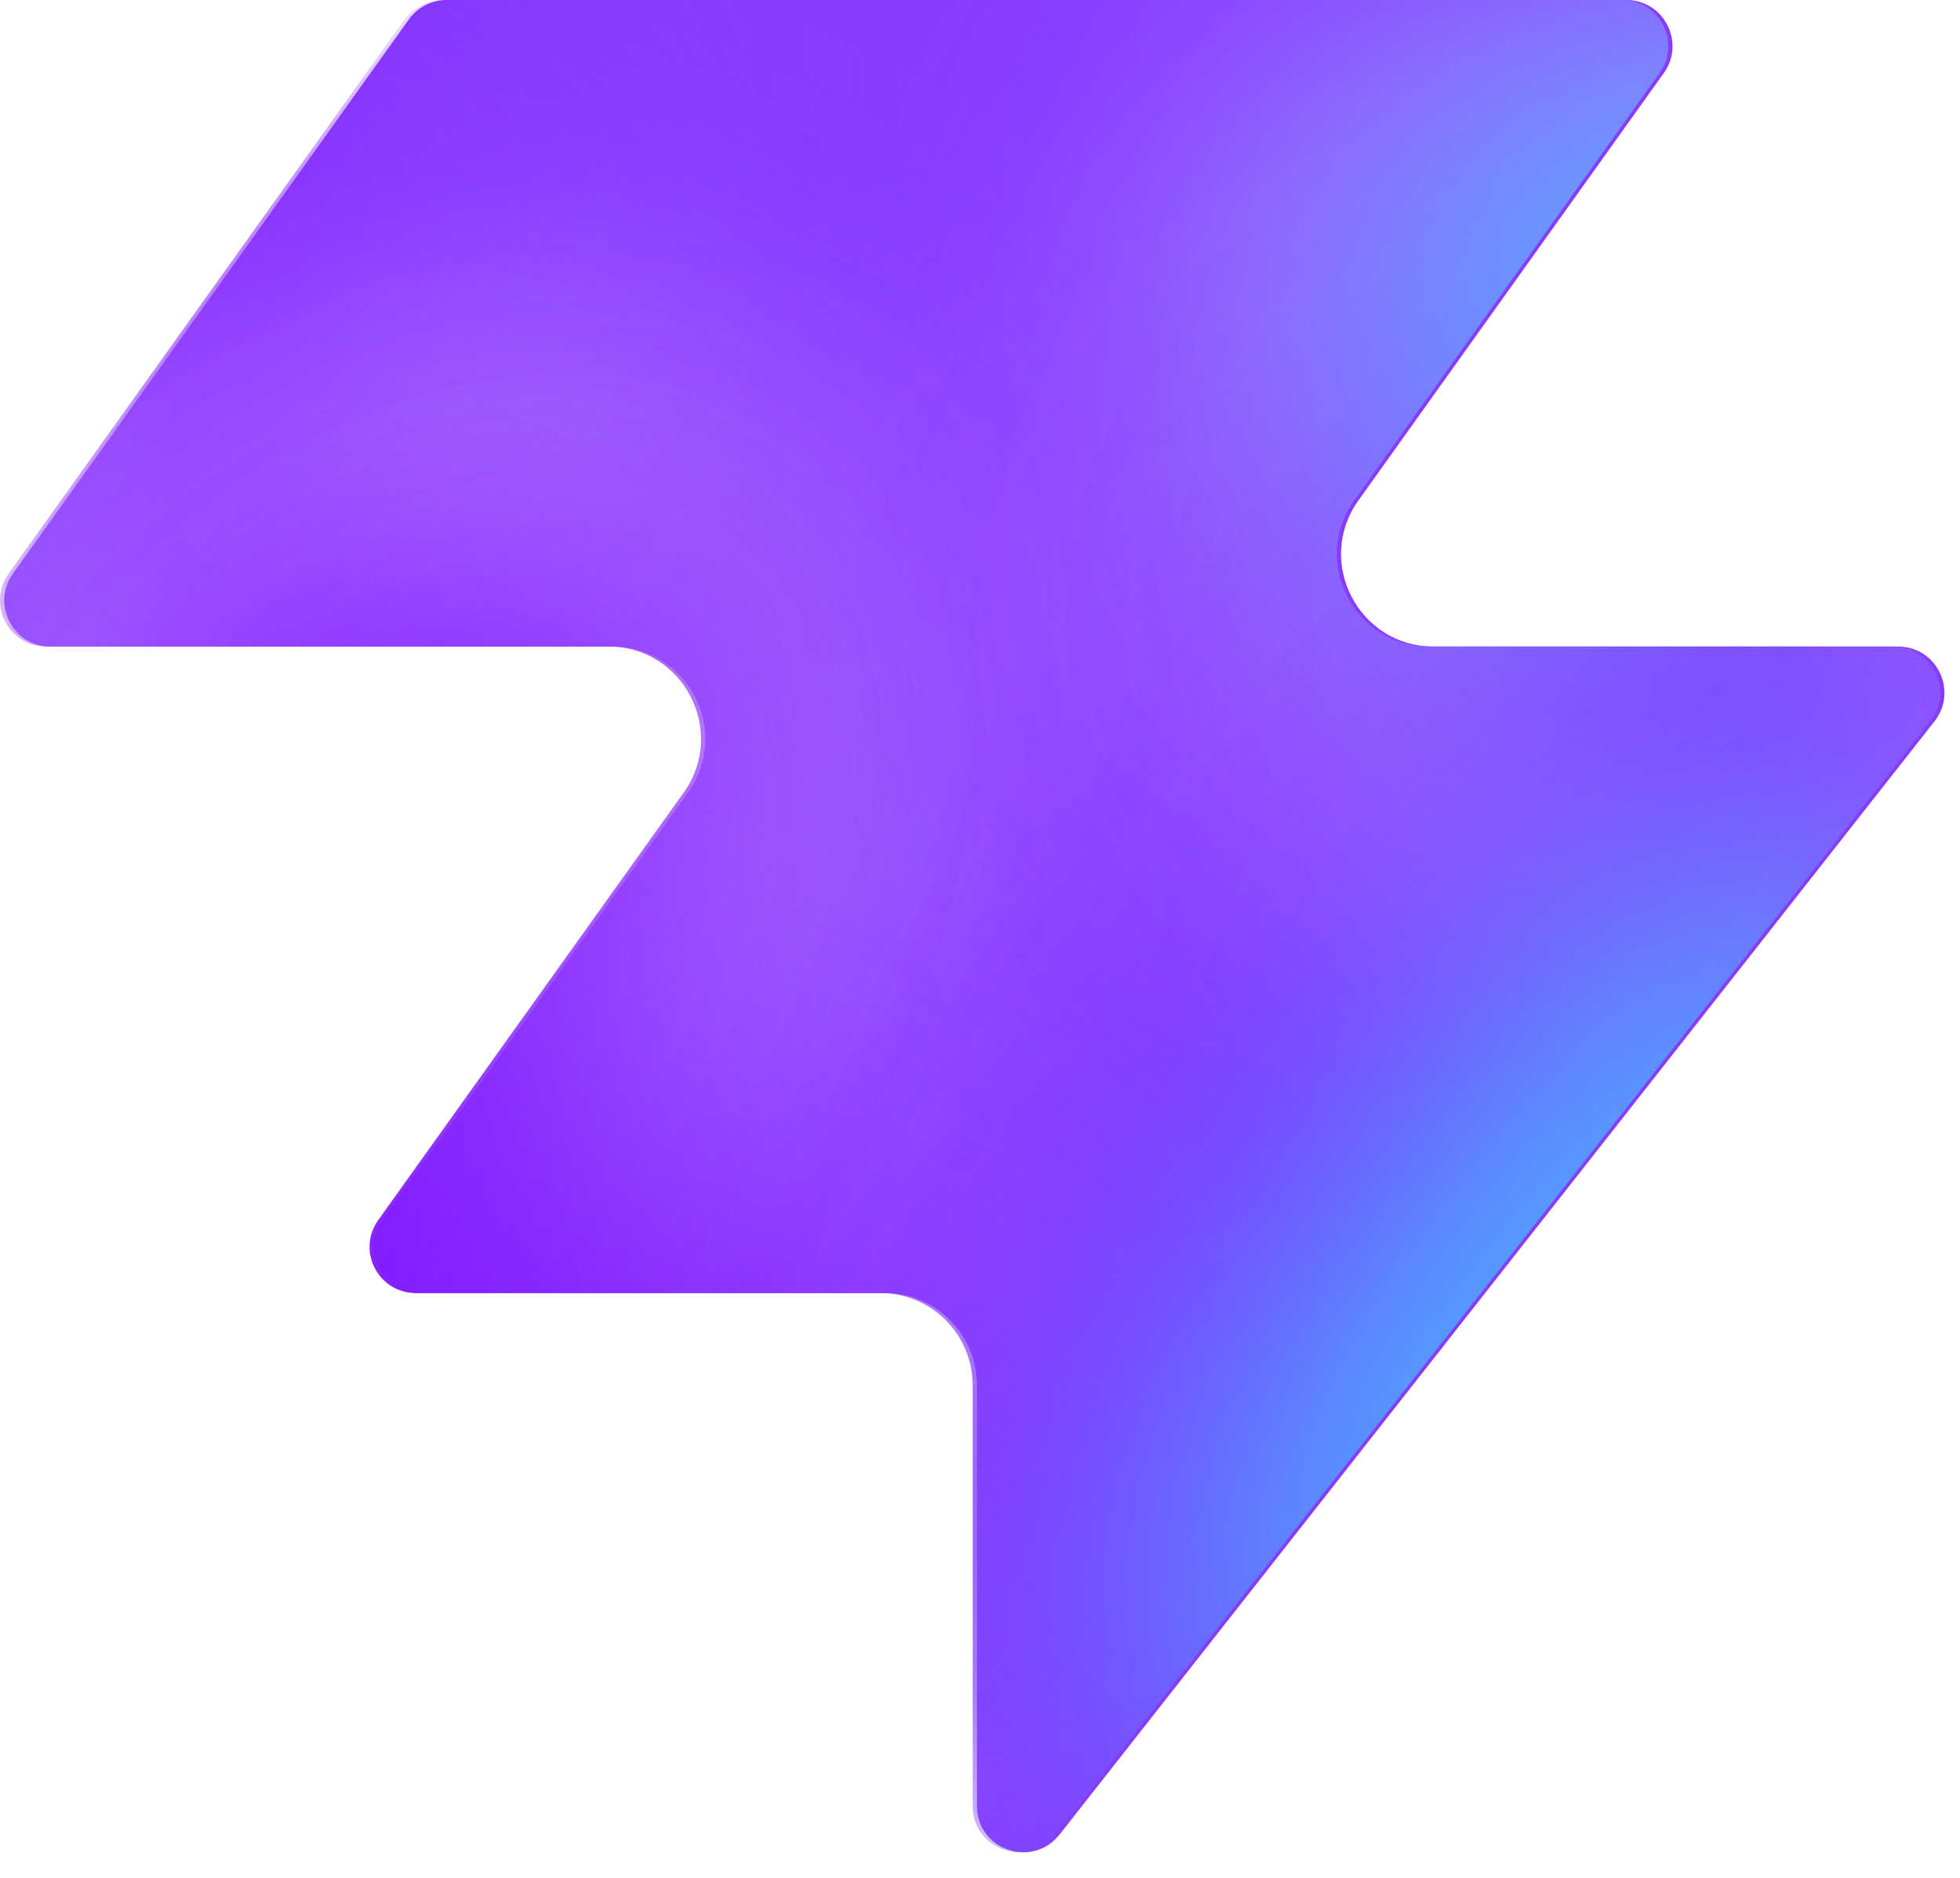
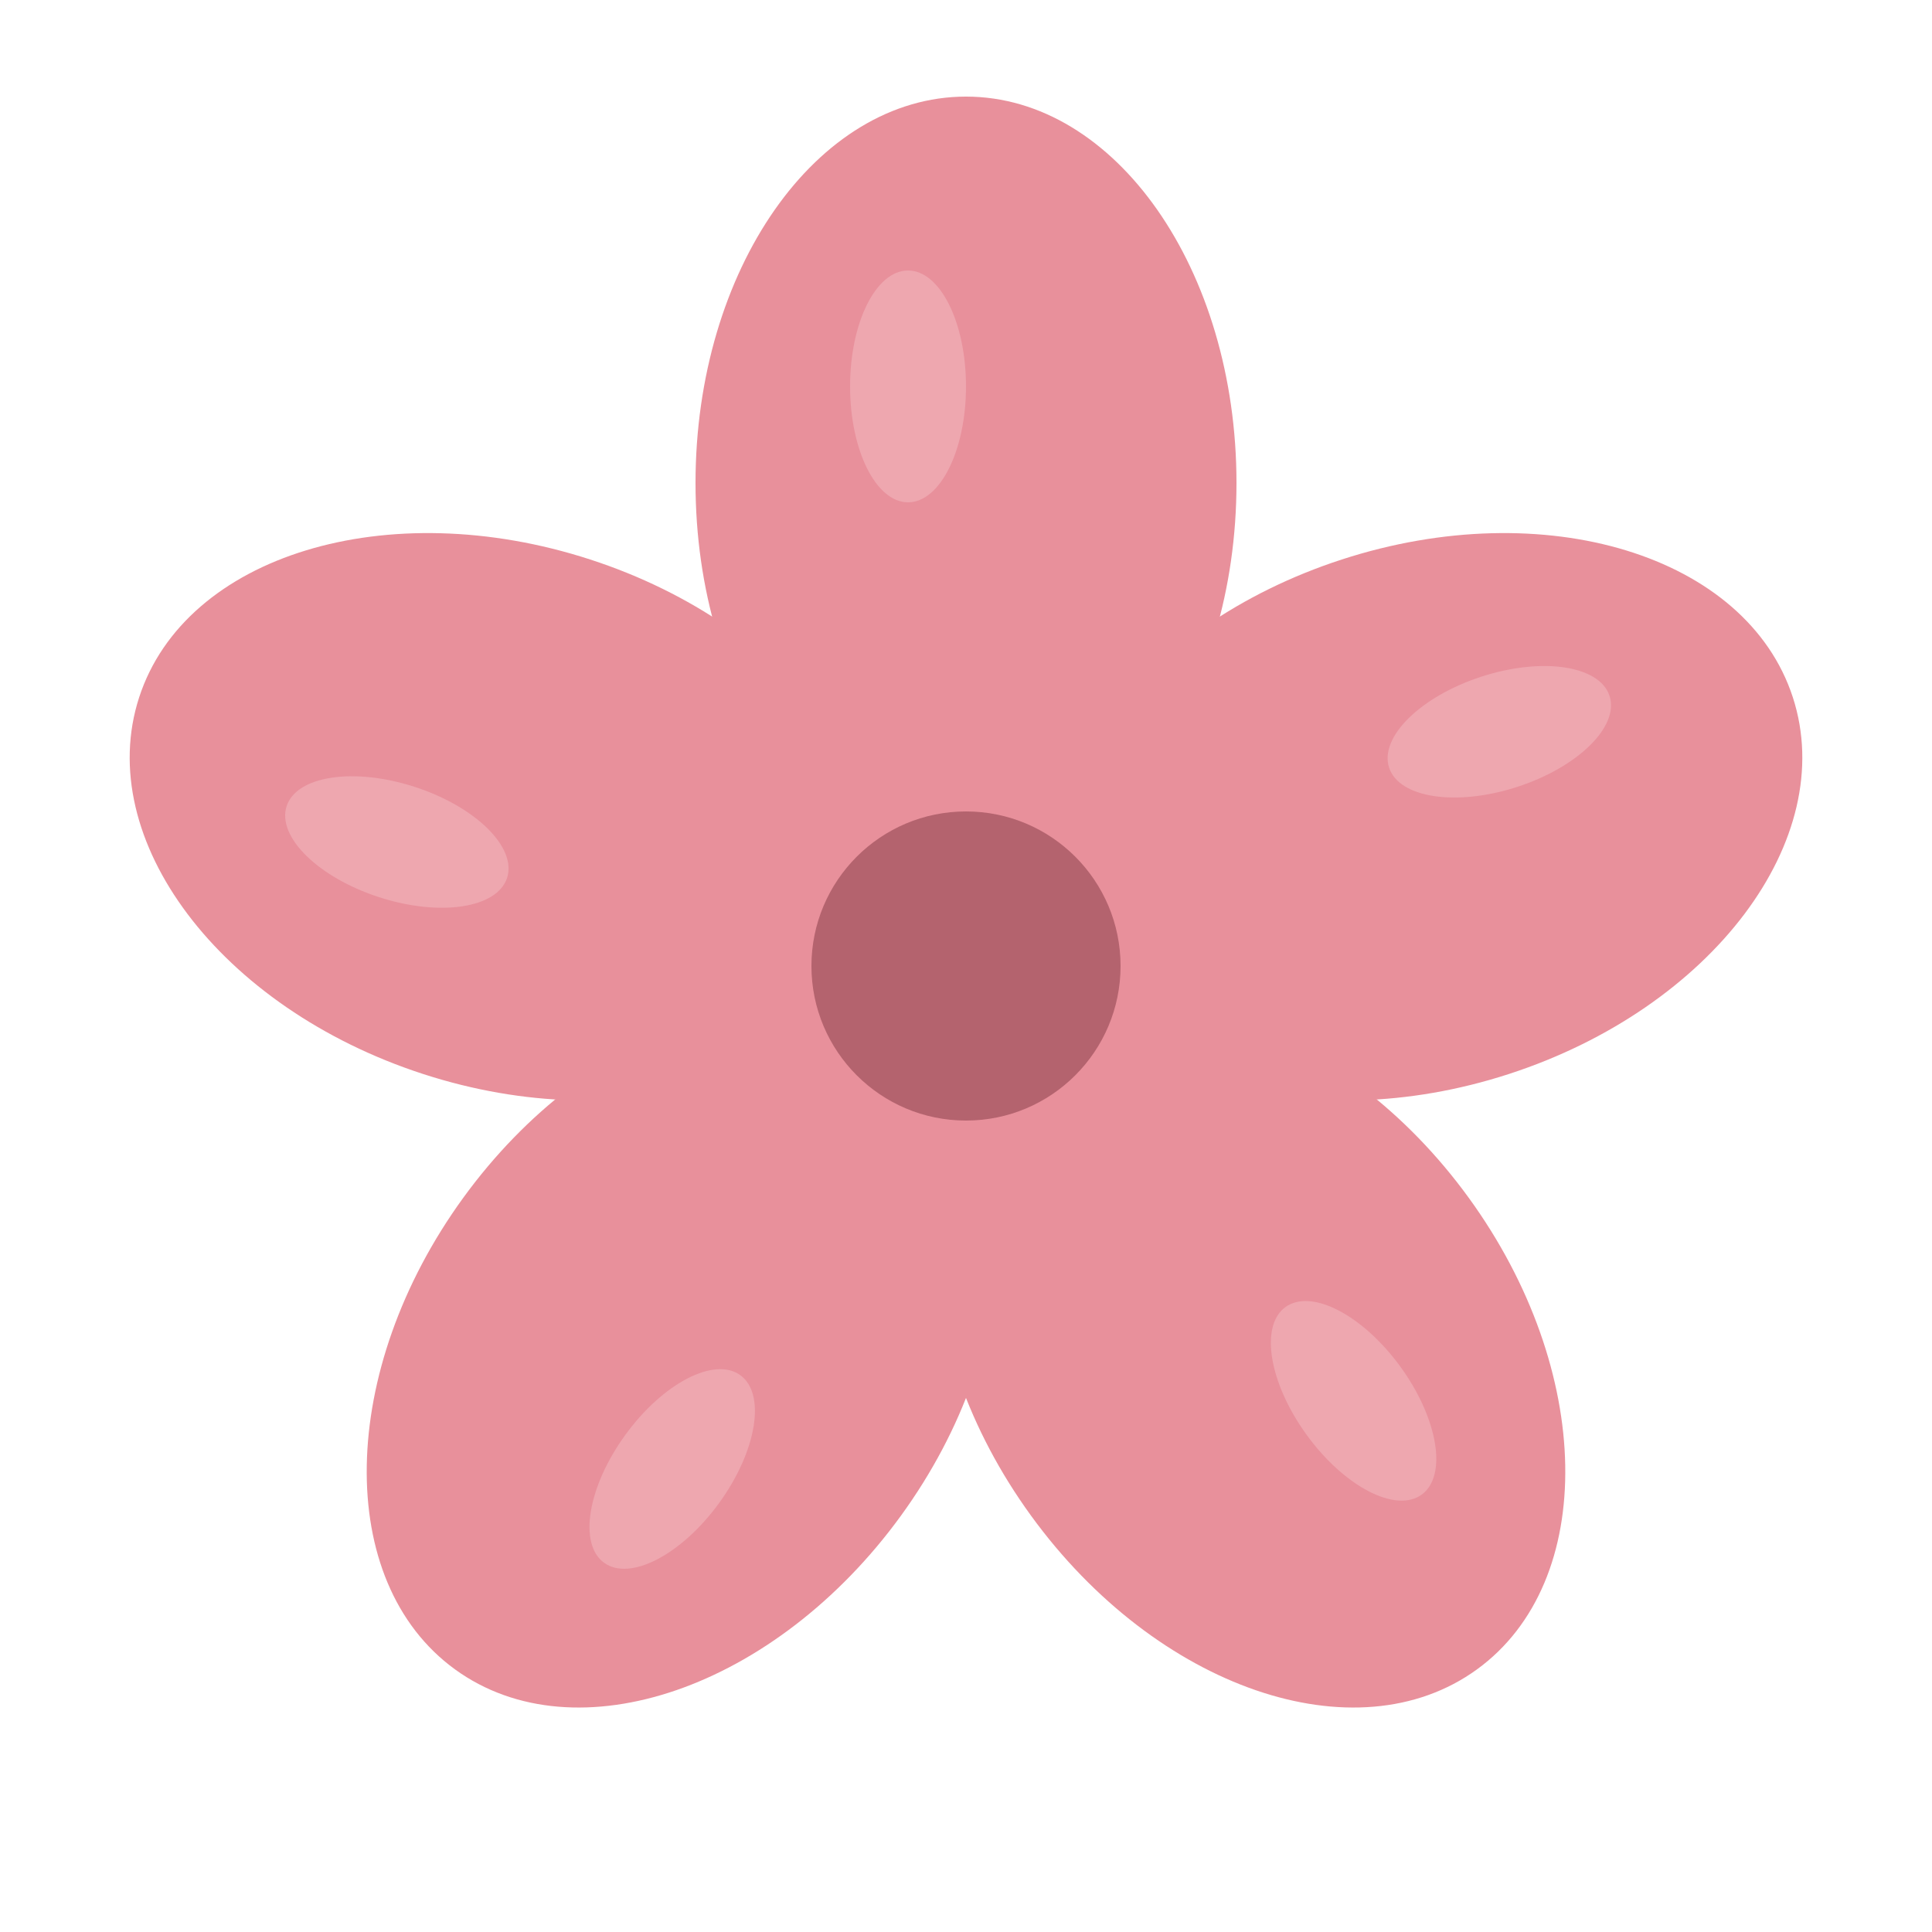
- <svg xmlns="http://www.w3.org/2000/svg" width="48" height="46" fill="none" viewBox="0 0 48 46">
-   <path fill="#863bff" d="M25.946 44.938c-.664.845-2.021.375-2.021-.698V33.937a2.26 2.26 0 0 0-2.262-2.262H10.287c-.92 0-1.456-1.04-.92-1.788l7.48-10.471c1.07-1.497 0-3.578-1.842-3.578H1.237c-.92 0-1.456-1.04-.92-1.788L10.013.474c.214-.297.556-.474.92-.474h28.894c.92 0 1.456 1.04.92 1.788l-7.48 10.471c-1.07 1.498 0 3.579 1.842 3.579h11.377c.943 0 1.473 1.088.89 1.83L25.947 44.94z" style="fill:#863bff;fill:color(display-p3 .525 .23 1);fill-opacity:1" />
-   <mask id="a" width="48" height="46" x="0" y="0" maskUnits="userSpaceOnUse" style="mask-type:alpha">
-     <path fill="#000" d="M25.842 44.938c-.664.844-2.021.375-2.021-.698V33.937a2.26 2.26 0 0 0-2.262-2.262H10.183c-.92 0-1.456-1.04-.92-1.788l7.48-10.471c1.07-1.498 0-3.579-1.842-3.579H1.133c-.92 0-1.456-1.04-.92-1.787L9.91.473c.214-.297.556-.474.92-.474h28.894c.92 0 1.456 1.04.92 1.788l-7.48 10.471c-1.07 1.498 0 3.578 1.842 3.578h11.377c.943 0 1.473 1.088.89 1.832L25.843 44.94z" style="fill:#000;fill-opacity:1" />
-   </mask>
-   <g mask="url(#a)">
-     <g filter="url(#b)">
-       <ellipse cx="5.508" cy="14.704" fill="#ede6ff" rx="5.508" ry="14.704" style="fill:#ede6ff;fill:color(display-p3 .927 .903 1);fill-opacity:1" transform="matrix(.00324 1 1 -.00324 -4.47 31.516)" />
-     </g>
-     <g filter="url(#c)">
-       <ellipse cx="10.399" cy="29.851" fill="#ede6ff" rx="10.399" ry="29.851" style="fill:#ede6ff;fill:color(display-p3 .927 .903 1);fill-opacity:1" transform="matrix(.00324 1 1 -.00324 -39.328 7.883)" />
-     </g>
-     <g filter="url(#d)">
-       <ellipse cx="5.508" cy="30.487" fill="#7e14ff" rx="5.508" ry="30.487" style="fill:#7e14ff;fill:color(display-p3 .492 .077 1);fill-opacity:1" transform="rotate(89.814 -25.913 -14.639)scale(1 -1)" />
-     </g>
-     <g filter="url(#e)">
-       <ellipse cx="5.508" cy="30.599" fill="#7e14ff" rx="5.508" ry="30.599" style="fill:#7e14ff;fill:color(display-p3 .492 .077 1);fill-opacity:1" transform="rotate(89.814 -32.644 -3.334)scale(1 -1)" />
-     </g>
-     <g filter="url(#f)">
-       <ellipse cx="5.508" cy="30.599" fill="#7e14ff" rx="5.508" ry="30.599" style="fill:#7e14ff;fill:color(display-p3 .492 .077 1);fill-opacity:1" transform="matrix(.00324 1 1 -.00324 -34.34 30.47)" />
-     </g>
-     <g filter="url(#g)">
-       <ellipse cx="14.072" cy="22.078" fill="#ede6ff" rx="14.072" ry="22.078" style="fill:#ede6ff;fill:color(display-p3 .927 .903 1);fill-opacity:1" transform="rotate(93.35 24.506 48.493)scale(-1 1)" />
-     </g>
-     <g filter="url(#h)">
-       <ellipse cx="3.47" cy="21.501" fill="#7e14ff" rx="3.47" ry="21.501" style="fill:#7e14ff;fill:color(display-p3 .492 .077 1);fill-opacity:1" transform="rotate(89.009 28.708 47.59)scale(-1 1)" />
-     </g>
-     <g filter="url(#i)">
-       <ellipse cx="3.47" cy="21.501" fill="#7e14ff" rx="3.47" ry="21.501" style="fill:#7e14ff;fill:color(display-p3 .492 .077 1);fill-opacity:1" transform="rotate(89.009 28.708 47.59)scale(-1 1)" />
-     </g>
-     <g filter="url(#j)">
-       <ellipse cx=".387" cy="8.972" fill="#7e14ff" rx="4.407" ry="29.108" style="fill:#7e14ff;fill:color(display-p3 .492 .077 1);fill-opacity:1" transform="rotate(39.51 .387 8.972)" />
-     </g>
-     <g filter="url(#k)">
-       <ellipse cx="47.523" cy="-6.092" fill="#7e14ff" rx="4.407" ry="29.108" style="fill:#7e14ff;fill:color(display-p3 .492 .077 1);fill-opacity:1" transform="rotate(37.892 47.523 -6.092)" />
-     </g>
-     <g filter="url(#l)">
-       <ellipse cx="41.412" cy="6.333" fill="#47bfff" rx="5.971" ry="9.665" style="fill:#47bfff;fill:color(display-p3 .28 .748 1);fill-opacity:1" transform="rotate(37.892 41.412 6.333)" />
-     </g>
-     <g filter="url(#m)">
-       <ellipse cx="-1.879" cy="38.332" fill="#7e14ff" rx="4.407" ry="29.108" style="fill:#7e14ff;fill:color(display-p3 .492 .077 1);fill-opacity:1" transform="rotate(37.892 -1.88 38.332)" />
-     </g>
-     <g filter="url(#n)">
-       <ellipse cx="-1.879" cy="38.332" fill="#7e14ff" rx="4.407" ry="29.108" style="fill:#7e14ff;fill:color(display-p3 .492 .077 1);fill-opacity:1" transform="rotate(37.892 -1.88 38.332)" />
-     </g>
-     <g filter="url(#o)">
-       <ellipse cx="35.651" cy="29.907" fill="#7e14ff" rx="4.407" ry="29.108" style="fill:#7e14ff;fill:color(display-p3 .492 .077 1);fill-opacity:1" transform="rotate(37.892 35.651 29.907)" />
-     </g>
-     <g filter="url(#p)">
-       <ellipse cx="38.418" cy="32.4" fill="#47bfff" rx="5.971" ry="15.297" style="fill:#47bfff;fill:color(display-p3 .28 .748 1);fill-opacity:1" transform="rotate(37.892 38.418 32.4)" />
-     </g>
+ <svg xmlns="http://www.w3.org/2000/svg" viewBox="0 0 100 100">
+   <g transform="translate(50 50)" fill="#E8909B">
+     <ellipse cx="0" cy="-25" rx="14" ry="20" />
+     <ellipse cx="0" cy="-25" rx="14" ry="20" transform="rotate(72)" />
+     <ellipse cx="0" cy="-25" rx="14" ry="20" transform="rotate(144)" />
+     <ellipse cx="0" cy="-25" rx="14" ry="20" transform="rotate(216)" />
+     <ellipse cx="0" cy="-25" rx="14" ry="20" transform="rotate(288)" />
  </g>
-   <defs>
-     <filter id="b" width="60.045" height="41.654" x="-19.77" y="16.149" color-interpolation-filters="sRGB" filterUnits="userSpaceOnUse">
-       <feFlood flood-opacity="0" result="BackgroundImageFix" />
-       <feBlend in="SourceGraphic" in2="BackgroundImageFix" result="shape" />
-       <feGaussianBlur result="effect1_foregroundBlur_2002_17158" stdDeviation="7.659" />
-     </filter>
-     <filter id="c" width="90.34" height="51.437" x="-54.613" y="-7.533" color-interpolation-filters="sRGB" filterUnits="userSpaceOnUse">
-       <feFlood flood-opacity="0" result="BackgroundImageFix" />
-       <feBlend in="SourceGraphic" in2="BackgroundImageFix" result="shape" />
-       <feGaussianBlur result="effect1_foregroundBlur_2002_17158" stdDeviation="7.659" />
-     </filter>
-     <filter id="d" width="79.355" height="29.4" x="-49.64" y="2.03" color-interpolation-filters="sRGB" filterUnits="userSpaceOnUse">
-       <feFlood flood-opacity="0" result="BackgroundImageFix" />
-       <feBlend in="SourceGraphic" in2="BackgroundImageFix" result="shape" />
-       <feGaussianBlur result="effect1_foregroundBlur_2002_17158" stdDeviation="4.596" />
-     </filter>
-     <filter id="e" width="79.579" height="29.4" x="-45.045" y="20.029" color-interpolation-filters="sRGB" filterUnits="userSpaceOnUse">
-       <feFlood flood-opacity="0" result="BackgroundImageFix" />
-       <feBlend in="SourceGraphic" in2="BackgroundImageFix" result="shape" />
-       <feGaussianBlur result="effect1_foregroundBlur_2002_17158" stdDeviation="4.596" />
-     </filter>
-     <filter id="f" width="79.579" height="29.4" x="-43.513" y="21.178" color-interpolation-filters="sRGB" filterUnits="userSpaceOnUse">
-       <feFlood flood-opacity="0" result="BackgroundImageFix" />
-       <feBlend in="SourceGraphic" in2="BackgroundImageFix" result="shape" />
-       <feGaussianBlur result="effect1_foregroundBlur_2002_17158" stdDeviation="4.596" />
-     </filter>
-     <filter id="g" width="74.749" height="58.852" x="15.756" y="-17.901" color-interpolation-filters="sRGB" filterUnits="userSpaceOnUse">
-       <feFlood flood-opacity="0" result="BackgroundImageFix" />
-       <feBlend in="SourceGraphic" in2="BackgroundImageFix" result="shape" />
-       <feGaussianBlur result="effect1_foregroundBlur_2002_17158" stdDeviation="7.659" />
-     </filter>
-     <filter id="h" width="61.377" height="25.362" x="23.548" y="2.284" color-interpolation-filters="sRGB" filterUnits="userSpaceOnUse">
-       <feFlood flood-opacity="0" result="BackgroundImageFix" />
-       <feBlend in="SourceGraphic" in2="BackgroundImageFix" result="shape" />
-       <feGaussianBlur result="effect1_foregroundBlur_2002_17158" stdDeviation="4.596" />
-     </filter>
-     <filter id="i" width="61.377" height="25.362" x="23.548" y="2.284" color-interpolation-filters="sRGB" filterUnits="userSpaceOnUse">
-       <feFlood flood-opacity="0" result="BackgroundImageFix" />
-       <feBlend in="SourceGraphic" in2="BackgroundImageFix" result="shape" />
-       <feGaussianBlur result="effect1_foregroundBlur_2002_17158" stdDeviation="4.596" />
-     </filter>
-     <filter id="j" width="56.045" height="63.649" x="-27.636" y="-22.853" color-interpolation-filters="sRGB" filterUnits="userSpaceOnUse">
-       <feFlood flood-opacity="0" result="BackgroundImageFix" />
-       <feBlend in="SourceGraphic" in2="BackgroundImageFix" result="shape" />
-       <feGaussianBlur result="effect1_foregroundBlur_2002_17158" stdDeviation="4.596" />
-     </filter>
-     <filter id="k" width="54.814" height="64.646" x="20.116" y="-38.415" color-interpolation-filters="sRGB" filterUnits="userSpaceOnUse">
-       <feFlood flood-opacity="0" result="BackgroundImageFix" />
-       <feBlend in="SourceGraphic" in2="BackgroundImageFix" result="shape" />
-       <feGaussianBlur result="effect1_foregroundBlur_2002_17158" stdDeviation="4.596" />
-     </filter>
-     <filter id="l" width="33.541" height="35.313" x="24.641" y="-11.323" color-interpolation-filters="sRGB" filterUnits="userSpaceOnUse">
-       <feFlood flood-opacity="0" result="BackgroundImageFix" />
-       <feBlend in="SourceGraphic" in2="BackgroundImageFix" result="shape" />
-       <feGaussianBlur result="effect1_foregroundBlur_2002_17158" stdDeviation="4.596" />
-     </filter>
-     <filter id="m" width="54.814" height="64.646" x="-29.286" y="6.009" color-interpolation-filters="sRGB" filterUnits="userSpaceOnUse">
-       <feFlood flood-opacity="0" result="BackgroundImageFix" />
-       <feBlend in="SourceGraphic" in2="BackgroundImageFix" result="shape" />
-       <feGaussianBlur result="effect1_foregroundBlur_2002_17158" stdDeviation="4.596" />
-     </filter>
-     <filter id="n" width="54.814" height="64.646" x="-29.286" y="6.009" color-interpolation-filters="sRGB" filterUnits="userSpaceOnUse">
-       <feFlood flood-opacity="0" result="BackgroundImageFix" />
-       <feBlend in="SourceGraphic" in2="BackgroundImageFix" result="shape" />
-       <feGaussianBlur result="effect1_foregroundBlur_2002_17158" stdDeviation="4.596" />
-     </filter>
-     <filter id="o" width="54.814" height="64.646" x="8.244" y="-2.416" color-interpolation-filters="sRGB" filterUnits="userSpaceOnUse">
-       <feFlood flood-opacity="0" result="BackgroundImageFix" />
-       <feBlend in="SourceGraphic" in2="BackgroundImageFix" result="shape" />
-       <feGaussianBlur result="effect1_foregroundBlur_2002_17158" stdDeviation="4.596" />
-     </filter>
-     <filter id="p" width="39.409" height="43.623" x="18.713" y="10.588" color-interpolation-filters="sRGB" filterUnits="userSpaceOnUse">
-       <feFlood flood-opacity="0" result="BackgroundImageFix" />
-       <feBlend in="SourceGraphic" in2="BackgroundImageFix" result="shape" />
-       <feGaussianBlur result="effect1_foregroundBlur_2002_17158" stdDeviation="4.596" />
-     </filter>
-   </defs>
+   <circle cx="50" cy="50" r="8" fill="#B4636E" />
+   <g transform="translate(50 50)" fill="#F2B5BD" opacity="0.6">
+     <ellipse cx="-3" cy="-30" rx="3" ry="6" />
+     <ellipse cx="-3" cy="-30" rx="3" ry="6" transform="rotate(72)" />
+     <ellipse cx="-3" cy="-30" rx="3" ry="6" transform="rotate(144)" />
+     <ellipse cx="-3" cy="-30" rx="3" ry="6" transform="rotate(216)" />
+     <ellipse cx="-3" cy="-30" rx="3" ry="6" transform="rotate(288)" />
+   </g>
</svg>
